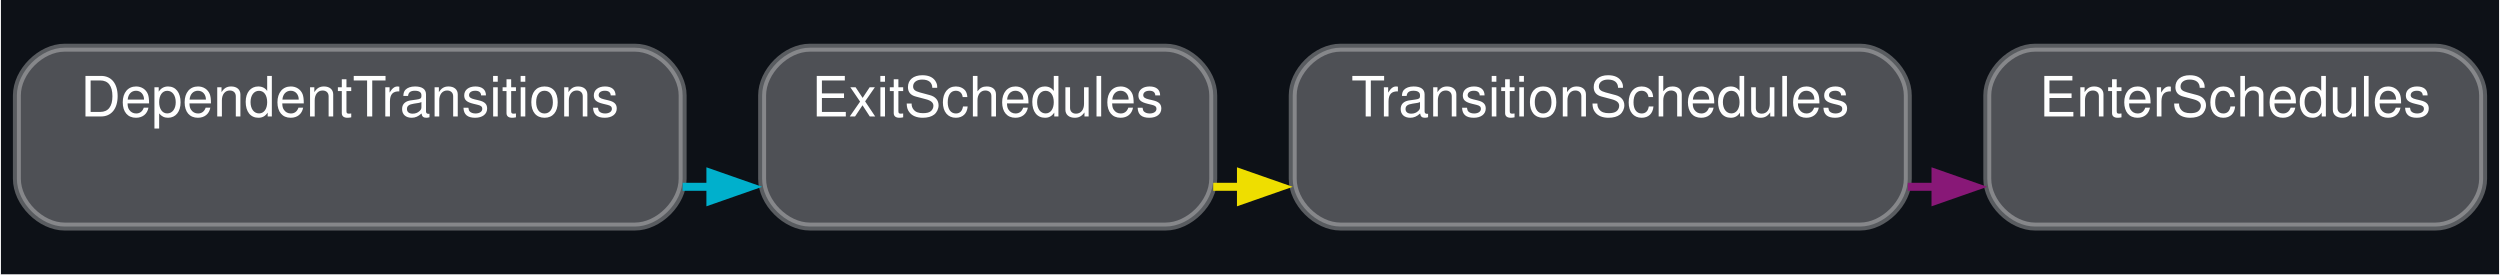
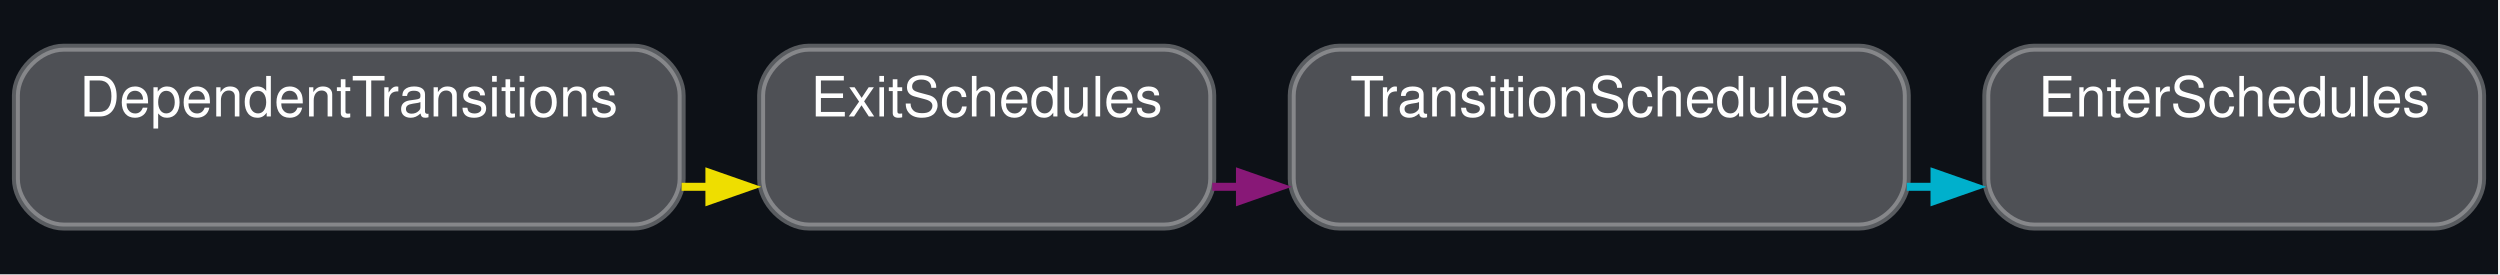
- <svg xmlns="http://www.w3.org/2000/svg" xmlns:xlink="http://www.w3.org/1999/xlink" width="629pt" height="69pt" viewBox="0.00 0.00 628.50 69.00">
+ <svg xmlns="http://www.w3.org/2000/svg" xmlns:xlink="http://www.w3.org/1999/xlink" width="629pt" height="69pt" viewBox="0.00 0.00 629.00 69.00">
  <g id="graph0" class="graph" transform="scale(1 1) rotate(0) translate(4 65)">
    <polygon fill="#0d1117" stroke="none" points="-4,4 -4,-65 624.5,-65 624.5,4 -4,4" />
    <g id="clust1" class="cluster">
      <g id="a_clust1">
        <a xlink:title="DependentTransitions">
          <path fill="#ffffff" fill-opacity="0.267" stroke="#ffffff" stroke-width="2" stroke-opacity="0.314" d="M12,-8C12,-8 155.5,-8 155.5,-8 161.5,-8 167.5,-14 167.5,-20 167.5,-20 167.5,-41 167.5,-41 167.5,-47 161.5,-53 155.5,-53 155.5,-53 12,-53 12,-53 6,-53 0,-47 0,-41 0,-41 0,-20 0,-20 0,-14 6,-8 12,-8" />
-           <text text-anchor="middle" x="83.75" y="-35.7" font-family="Helvetica,sans-Serif" font-size="14.00" fill="#ffffff">DependentTransitions</text>
+           <text xml:space="preserve" text-anchor="middle" x="83.75" y="-35.7" font-family="Helvetica,sans-Serif" font-size="14.00" fill="#ffffff">DependentTransitions</text>
        </a>
      </g>
    </g>
    <g id="clust2" class="cluster">
      <g id="a_clust2">
        <a xlink:title="ExitSchedules">
          <path fill="#ffffff" fill-opacity="0.267" stroke="#ffffff" stroke-width="2" stroke-opacity="0.314" d="M199.5,-8C199.5,-8 289,-8 289,-8 295,-8 301,-14 301,-20 301,-20 301,-41 301,-41 301,-47 295,-53 289,-53 289,-53 199.5,-53 199.5,-53 193.5,-53 187.5,-47 187.5,-41 187.5,-41 187.5,-20 187.5,-20 187.5,-14 193.5,-8 199.5,-8" />
-           <text text-anchor="middle" x="244.25" y="-35.7" font-family="Helvetica,sans-Serif" font-size="14.00" fill="#ffffff">ExitSchedules</text>
+           <text xml:space="preserve" text-anchor="middle" x="244.25" y="-35.7" font-family="Helvetica,sans-Serif" font-size="14.00" fill="#ffffff">ExitSchedules</text>
        </a>
      </g>
    </g>
    <g id="clust3" class="cluster">
      <g id="a_clust3">
        <a xlink:title="TransitionSchedules">
          <path fill="#ffffff" fill-opacity="0.267" stroke="#ffffff" stroke-width="2" stroke-opacity="0.314" d="M333,-8C333,-8 463.75,-8 463.75,-8 469.75,-8 475.75,-14 475.75,-20 475.75,-20 475.75,-41 475.75,-41 475.75,-47 469.75,-53 463.75,-53 463.75,-53 333,-53 333,-53 327,-53 321,-47 321,-41 321,-41 321,-20 321,-20 321,-14 327,-8 333,-8" />
-           <text text-anchor="middle" x="398.38" y="-35.7" font-family="Helvetica,sans-Serif" font-size="14.00" fill="#ffffff">TransitionSchedules</text>
+           <text xml:space="preserve" text-anchor="middle" x="398.38" y="-35.7" font-family="Helvetica,sans-Serif" font-size="14.00" fill="#ffffff">TransitionSchedules</text>
        </a>
      </g>
    </g>
    <g id="clust4" class="cluster">
      <g id="a_clust4">
        <a xlink:title="EnterSchedules">
          <path fill="#ffffff" fill-opacity="0.267" stroke="#ffffff" stroke-width="2" stroke-opacity="0.314" d="M507.75,-8C507.75,-8 608.5,-8 608.5,-8 614.5,-8 620.5,-14 620.5,-20 620.5,-20 620.5,-41 620.5,-41 620.5,-47 614.5,-53 608.5,-53 608.5,-53 507.75,-53 507.75,-53 501.75,-53 495.75,-47 495.75,-41 495.75,-41 495.75,-20 495.75,-20 495.75,-14 501.75,-8 507.75,-8" />
-           <text text-anchor="middle" x="558.12" y="-35.7" font-family="Helvetica,sans-Serif" font-size="14.00" fill="#ffffff">EnterSchedules</text>
+           <text xml:space="preserve" text-anchor="middle" x="558.12" y="-35.7" font-family="Helvetica,sans-Serif" font-size="14.00" fill="#ffffff">EnterSchedules</text>
+         </a>
+       </g>
+     </g>
+     <g id="edge1" class="edge">
+       <g id="a_edge1">
+         <a xlink:title="DependentTransitions → ExitSchedules">
+           <path fill="none" stroke="#eede00" stroke-width="2" d="M167.5,-18C169.89,-18 172.28,-18 174.65,-18" />
+           <polygon fill="#eede00" stroke="#eede00" stroke-width="2" points="174.48,-21.5 184.48,-18 174.48,-14.5 174.48,-21.5" />
+         </a>
+       </g>
+     </g>
+     <g id="edge2" class="edge">
+       <g id="a_edge2">
+         <a xlink:title="ExitSchedules → TransitionSchedules">
+           <path fill="none" stroke="#881877" stroke-width="2" d="M301,-18C303.34,-18 305.72,-18 308.11,-18" />
+           <polygon fill="#881877" stroke="#881877" stroke-width="2" points="307.97,-21.5 317.97,-18 307.97,-14.5 307.97,-21.5" />
        </a>
      </g>
    </g>
    <g id="edge3" class="edge">
      <g id="a_edge3">
-         <a xlink:title="DependentTransitions → ExitSchedules">
-           <path fill="none" stroke="#00b0cc" stroke-width="2" d="M167.5,-18C169.89,-18 172.28,-18 174.65,-18" />
-           <polygon fill="#00b0cc" stroke="#00b0cc" stroke-width="2" points="174.48,-21.5 184.48,-18 174.48,-14.5 174.48,-21.5" />
-         </a>
-       </g>
-     </g>
-     <g id="edge1" class="edge">
-       <g id="a_edge1">
-         <a xlink:title="ExitSchedules → TransitionSchedules">
-           <path fill="none" stroke="#eede00" stroke-width="2" d="M301,-18C303.34,-18 305.72,-18 308.11,-18" />
-           <polygon fill="#eede00" stroke="#eede00" stroke-width="2" points="307.97,-21.5 317.97,-18 307.97,-14.5 307.97,-21.5" />
-         </a>
-       </g>
-     </g>
-     <g id="edge2" class="edge">
-       <g id="a_edge2">
        <a xlink:title="TransitionSchedules → EnterSchedules">
-           <path fill="none" stroke="#881877" stroke-width="2" d="M475.75,-18C478.22,-18 480.69,-18 483.16,-18" />
-           <polygon fill="#881877" stroke="#881877" stroke-width="2" points="482.72,-21.5 492.72,-18 482.72,-14.5 482.72,-21.5" />
+           <path fill="none" stroke="#00b0cc" stroke-width="2" d="M475.75,-18C478.22,-18 480.69,-18 483.16,-18" />
+           <polygon fill="#00b0cc" stroke="#00b0cc" stroke-width="2" points="482.72,-21.5 492.72,-18 482.72,-14.5 482.72,-21.5" />
        </a>
      </g>
    </g>
  </g>
</svg>
